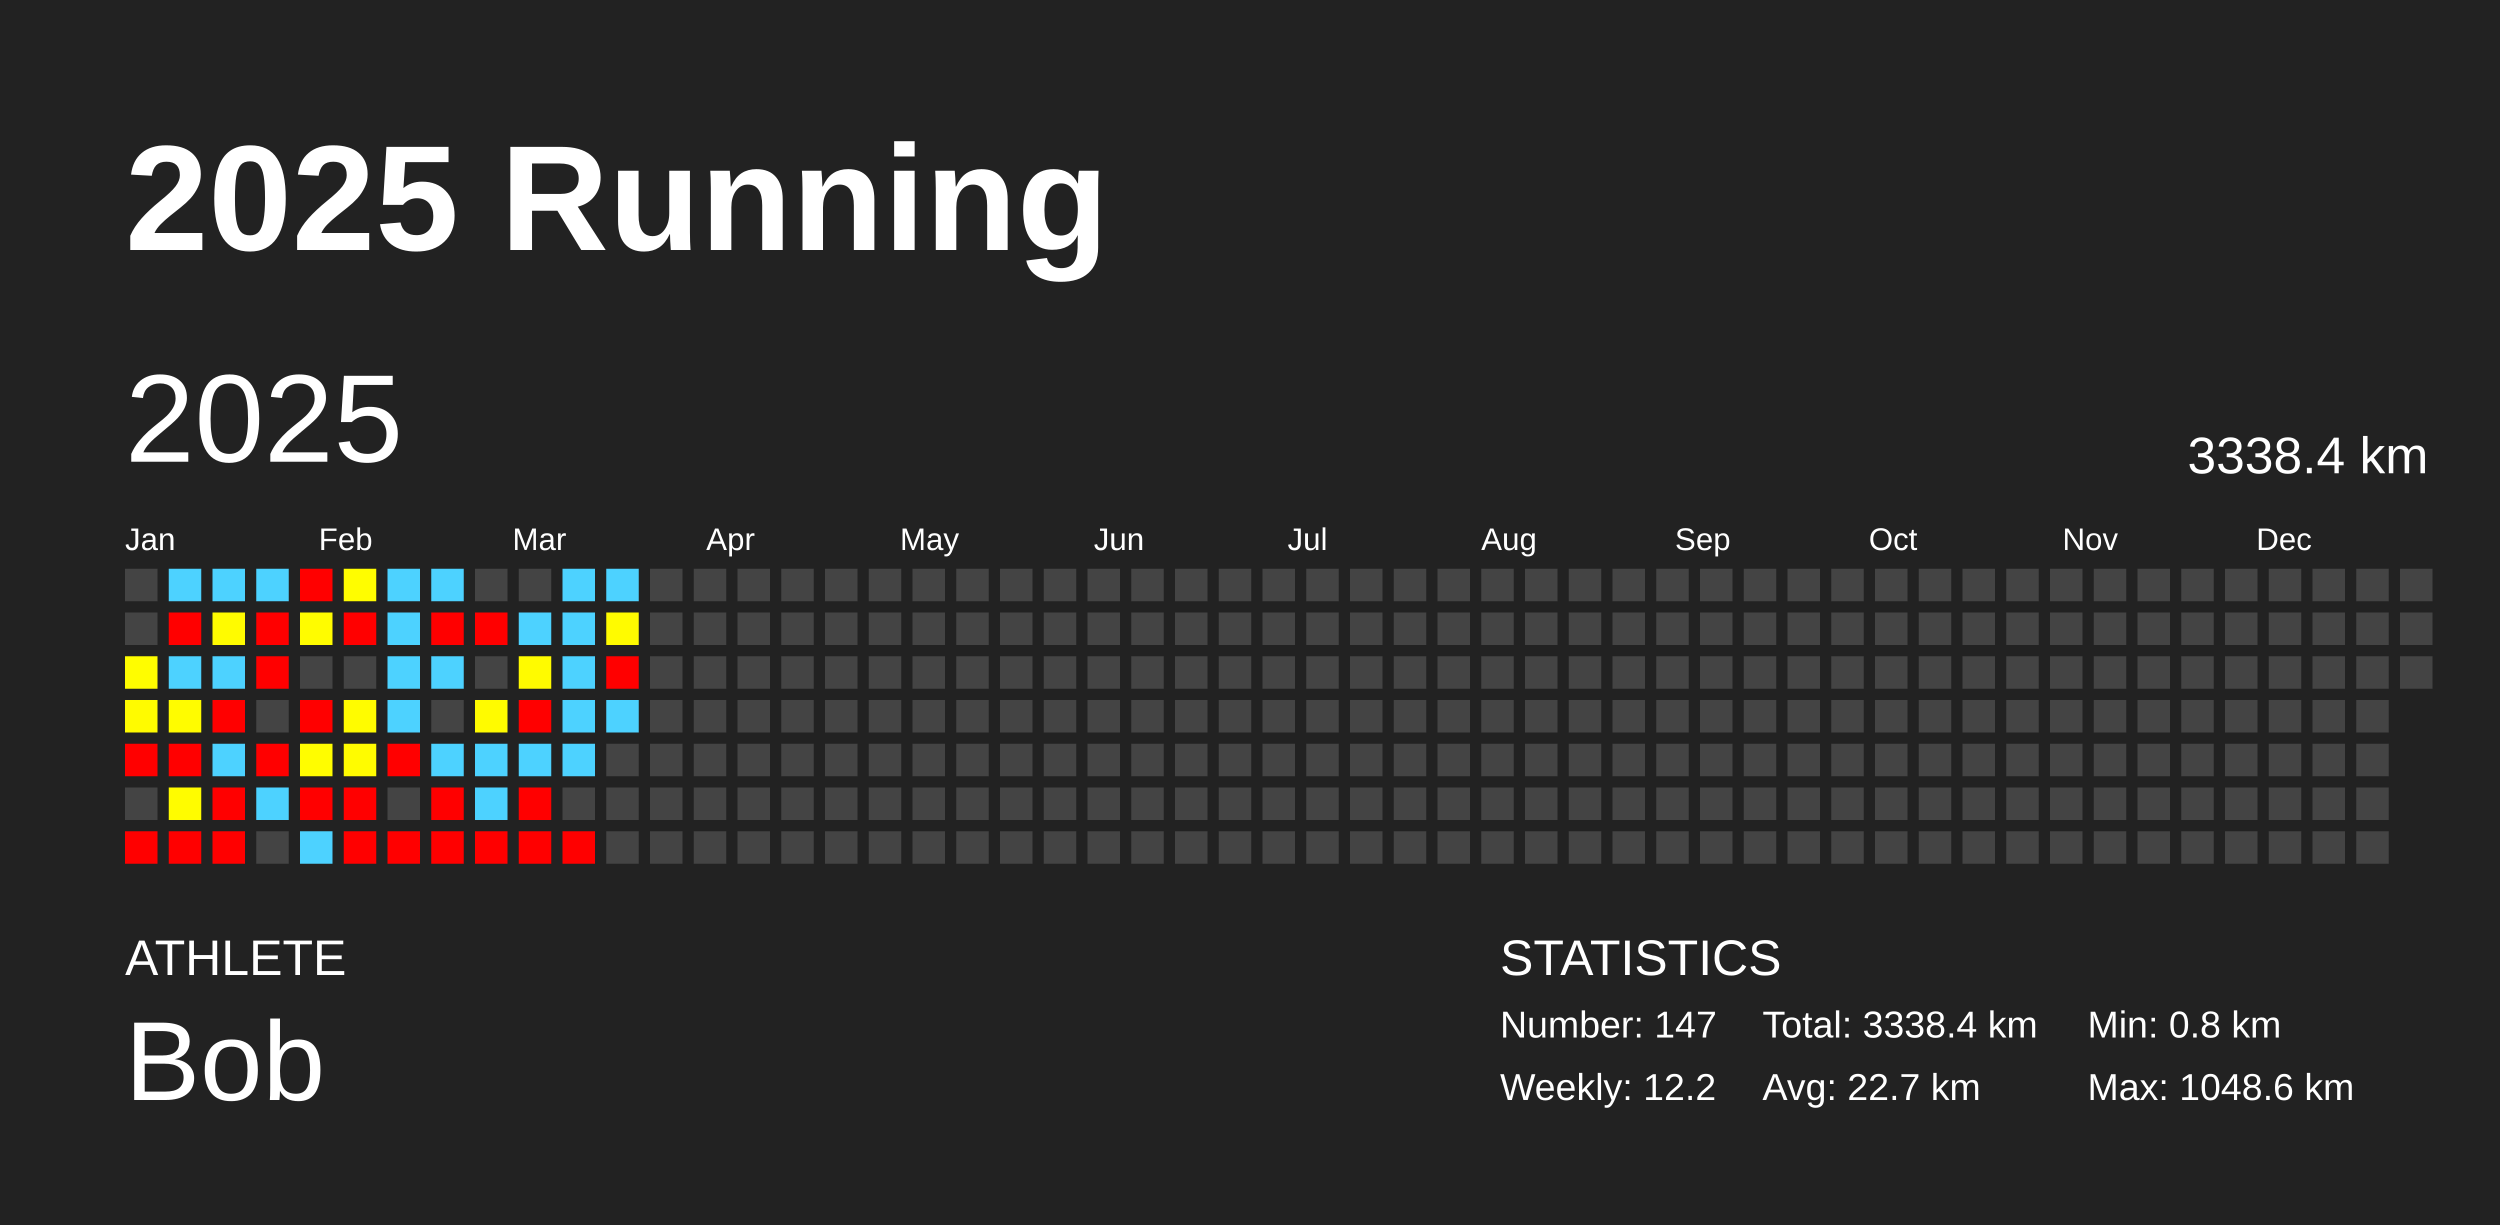
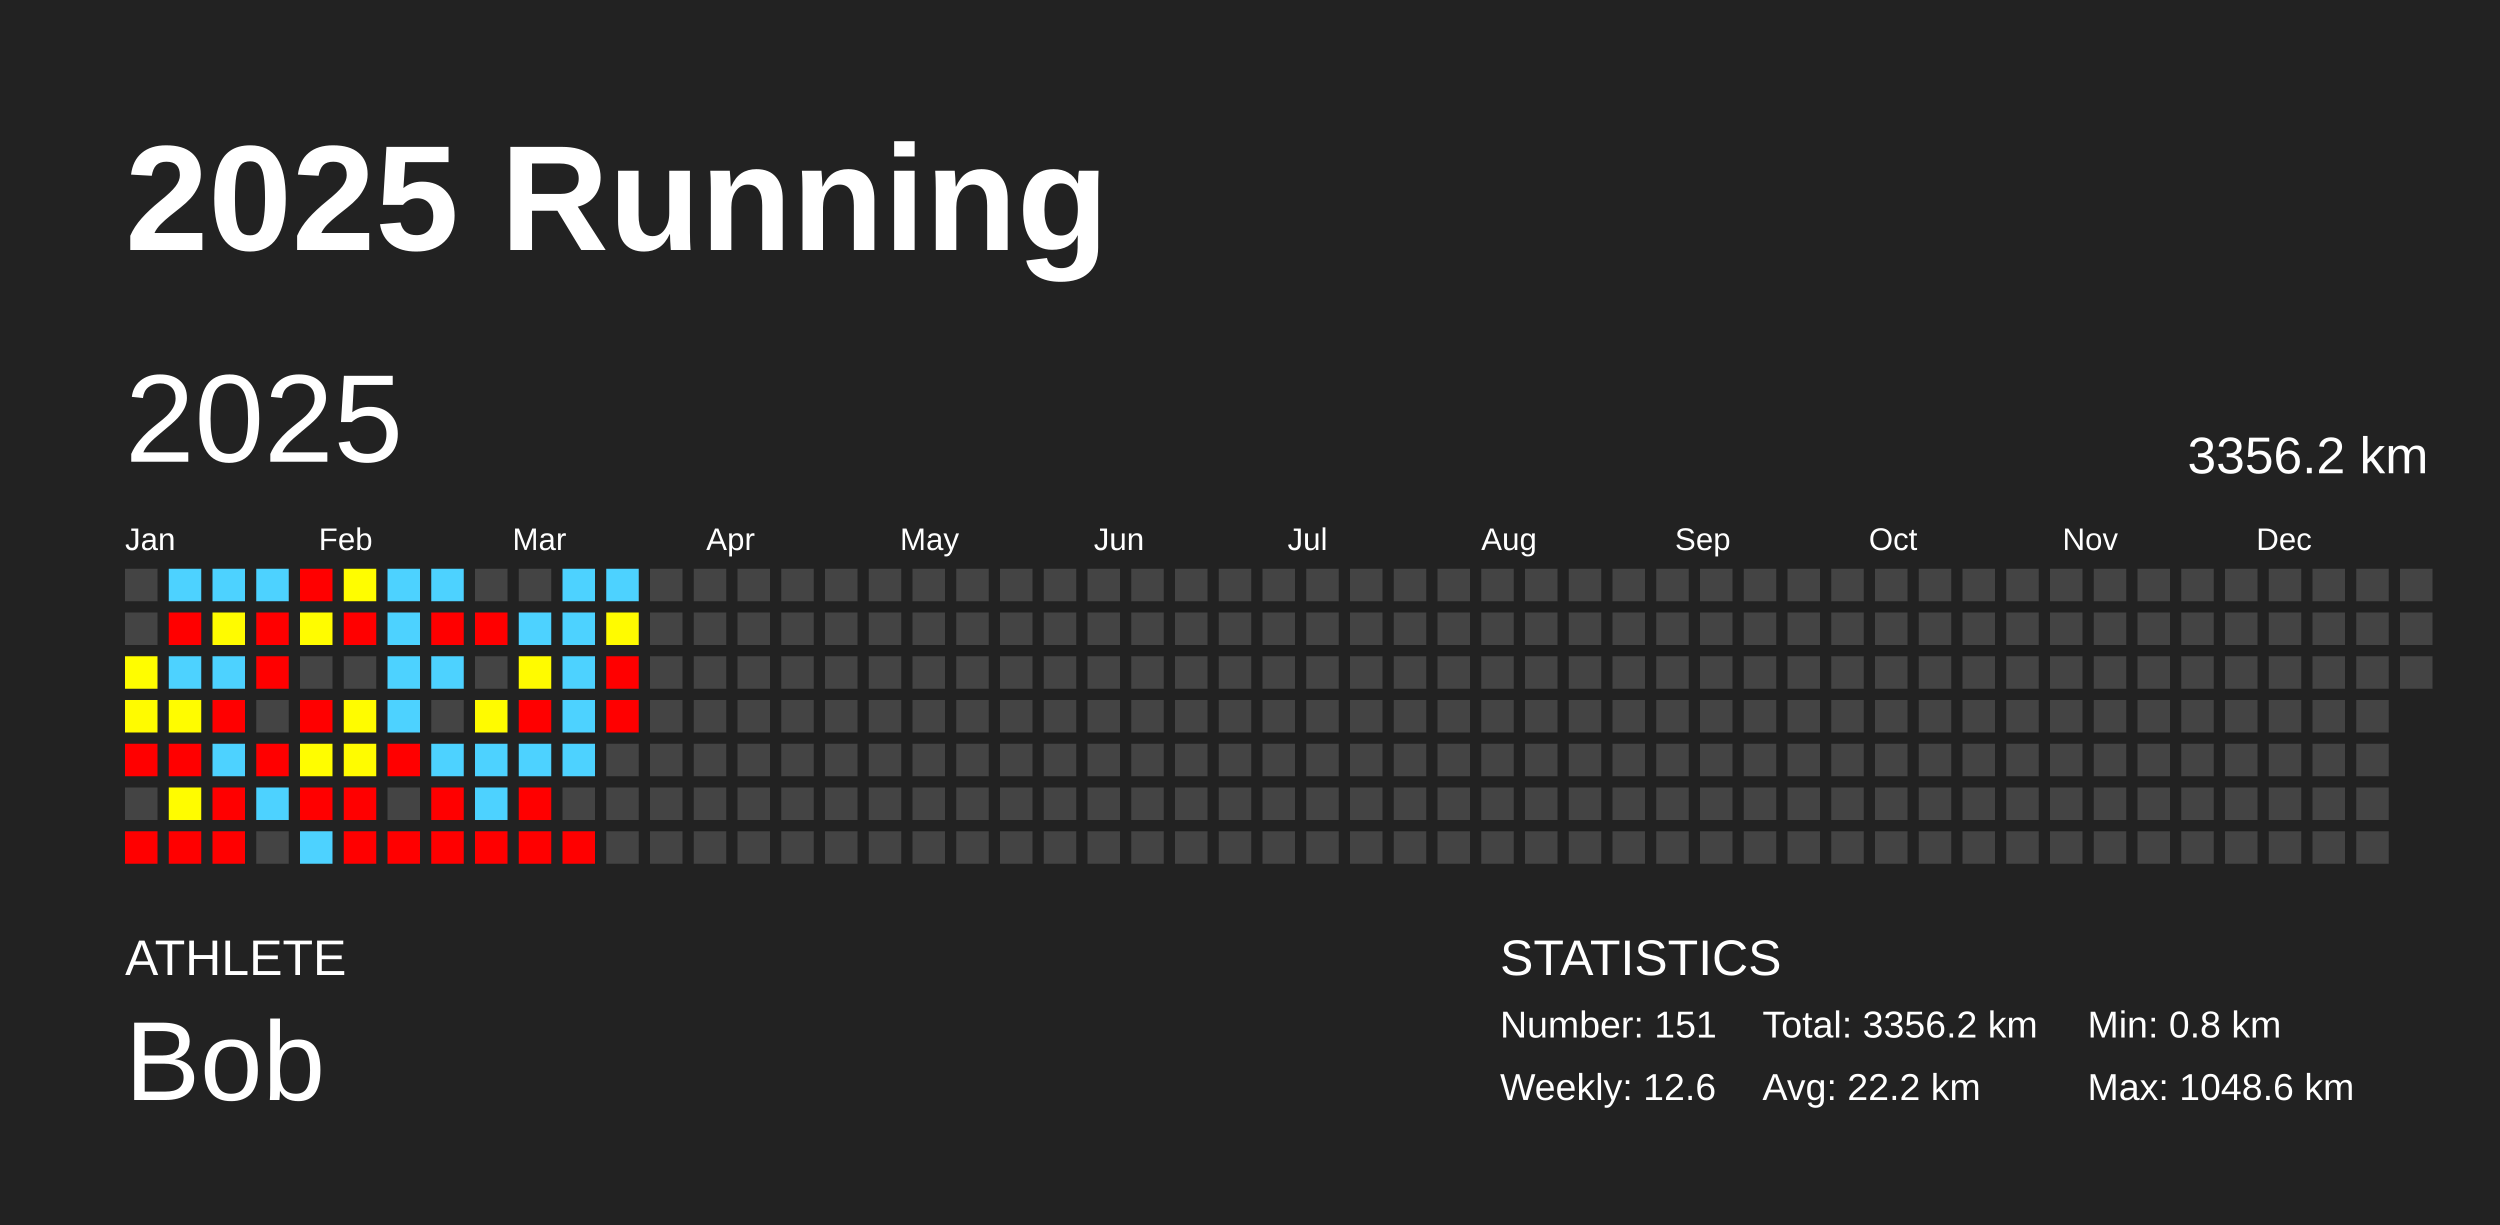
<svg xmlns="http://www.w3.org/2000/svg" baseProfile="full" height="98mm" version="1.1" viewBox="0,0,200,98" width="200mm">
  <defs />
  <rect fill="#222222" height="98" width="200" x="0" y="0" />
  <text fill="#FFFFFF" style="font-size:12px; font-family:Arial; font-weight:bold;" x="10" y="20">2025 Running</text>
  <text fill="#FFFFFF" style="font-size:4px; font-family:Arial" x="10" y="78">ATHLETE</text>
  <text fill="#FFFFFF" style="font-size:9px; font-family:Arial" x="10" y="88">Bob</text>
  <text fill="#FFFFFF" style="font-size:4px; font-family:Arial" x="120" y="78">STATISTICS</text>
-   <text fill="#FFFFFF" style="font-size:3px; font-family:Arial" x="120" y="83">Number: 147</text>
-   <text fill="#FFFFFF" style="font-size:3px; font-family:Arial" x="120" y="88">Weekly: 12.2</text>
-   <text fill="#FFFFFF" style="font-size:3px; font-family:Arial" x="141" y="83">Total: 3338.4 km</text>
-   <text fill="#FFFFFF" style="font-size:3px; font-family:Arial" x="141" y="88">Avg: 22.7 km</text>
+   <text fill="#FFFFFF" style="font-size:3px; font-family:Arial" x="120" y="83">Number: 151</text>
+   <text fill="#FFFFFF" style="font-size:3px; font-family:Arial" x="120" y="88">Weekly: 12.6</text>
+   <text fill="#FFFFFF" style="font-size:3px; font-family:Arial" x="141" y="83">Total: 3356.2 km</text>
+   <text fill="#FFFFFF" style="font-size:3px; font-family:Arial" x="141" y="88">Avg: 22.2 km</text>
  <text fill="#FFFFFF" style="font-size:3px; font-family:Arial" x="167" y="83">Min: 0.8 km</text>
  <text fill="#FFFFFF" style="font-size:3px; font-family:Arial" x="167" y="88">Max: 1048.6 km</text>
  <text dominant-baseline="hanging" fill="#FFFFFF" style="font-size:10.0px; font-family:Arial;" x="10" y="30">2025</text>
-   <text dominant-baseline="hanging" fill="#FFFFFF" style="font-size:4.125px; font-family:Arial;" x="175" y="35">3338.4 km</text>
+   <text dominant-baseline="hanging" fill="#FFFFFF" style="font-size:4.125px; font-family:Arial;" x="175" y="35">3356.2 km</text>
  <text fill="#FFFFFF" style="font-size:2.5px; font-family:Arial" x="10.0" y="44">Jan</text>
  <text fill="#FFFFFF" style="font-size:2.5px; font-family:Arial" x="25.5" y="44">Feb</text>
  <text fill="#FFFFFF" style="font-size:2.5px; font-family:Arial" x="41.0" y="44">Mar</text>
  <text fill="#FFFFFF" style="font-size:2.5px; font-family:Arial" x="56.5" y="44">Apr</text>
  <text fill="#FFFFFF" style="font-size:2.5px; font-family:Arial" x="72.0" y="44">May</text>
  <text fill="#FFFFFF" style="font-size:2.5px; font-family:Arial" x="87.5" y="44">Jun</text>
  <text fill="#FFFFFF" style="font-size:2.5px; font-family:Arial" x="103.0" y="44">Jul</text>
  <text fill="#FFFFFF" style="font-size:2.5px; font-family:Arial" x="118.5" y="44">Aug</text>
  <text fill="#FFFFFF" style="font-size:2.5px; font-family:Arial" x="134.0" y="44">Sep</text>
  <text fill="#FFFFFF" style="font-size:2.5px; font-family:Arial" x="149.5" y="44">Oct</text>
  <text fill="#FFFFFF" style="font-size:2.5px; font-family:Arial" x="165.0" y="44">Nov</text>
  <text fill="#FFFFFF" style="font-size:2.5px; font-family:Arial" x="180.5" y="44">Dec</text>
  <rect fill="#444444" height="2.6" width="2.6" x="10.0" y="45.5" />
  <rect fill="#444444" height="2.6" width="2.6" x="10.0" y="49.0" />
  <rect fill="#fffd00" height="2.6" width="2.6" x="10.0" y="52.5" />
  <rect fill="#fffb00" height="2.6" width="2.6" x="10.0" y="56.0" />
  <rect fill="red" height="2.6" width="2.6" x="10.0" y="59.5" />
  <rect fill="#444444" height="2.6" width="2.6" x="10.0" y="63.0" />
  <rect fill="red" height="2.6" width="2.6" x="10.0" y="66.5" />
  <rect fill="#4dd2ff" height="2.6" width="2.6" x="13.5" y="45.5" />
  <rect fill="red" height="2.6" width="2.6" x="13.5" y="49.0" />
  <rect fill="#4dd2ff" height="2.6" width="2.6" x="13.5" y="52.5" />
  <rect fill="#fffc00" height="2.6" width="2.6" x="13.5" y="56.0" />
  <rect fill="red" height="2.6" width="2.6" x="13.5" y="59.5" />
  <rect fill="#fffc00" height="2.6" width="2.6" x="13.5" y="63.0" />
  <rect fill="red" height="2.6" width="2.6" x="13.5" y="66.5" />
  <rect fill="#4dd2ff" height="2.6" width="2.6" x="17.0" y="45.5" />
  <rect fill="#fffb00" height="2.6" width="2.6" x="17.0" y="49.0" />
  <rect fill="#4dd2ff" height="2.6" width="2.6" x="17.0" y="52.5" />
  <rect fill="red" height="2.6" width="2.6" x="17.0" y="56.0" />
  <rect fill="#4dd2ff" height="2.6" width="2.6" x="17.0" y="59.5" />
  <rect fill="red" height="2.6" width="2.6" x="17.0" y="63.0" />
  <rect fill="red" height="2.6" width="2.6" x="17.0" y="66.5" />
  <rect fill="#4dd2ff" height="2.6" width="2.6" x="20.5" y="45.5" />
  <rect fill="red" height="2.6" width="2.6" x="20.5" y="49.0" />
  <rect fill="red" height="2.6" width="2.6" x="20.5" y="52.5" />
  <rect fill="#444444" height="2.6" width="2.6" x="20.5" y="56.0" />
  <rect fill="red" height="2.6" width="2.6" x="20.5" y="59.5" />
  <rect fill="#4dd2ff" height="2.6" width="2.6" x="20.5" y="63.0" />
  <rect fill="#444444" height="2.6" width="2.6" x="20.5" y="66.5" />
  <rect fill="red" height="2.6" width="2.6" x="24.0" y="45.5" />
  <rect fill="#fffc00" height="2.6" width="2.6" x="24.0" y="49.0" />
  <rect fill="#444444" height="2.6" width="2.6" x="24.0" y="52.5" />
  <rect fill="red" height="2.6" width="2.6" x="24.0" y="56.0" />
  <rect fill="#fffd00" height="2.6" width="2.6" x="24.0" y="59.5" />
  <rect fill="red" height="2.6" width="2.6" x="24.0" y="63.0" />
  <rect fill="#4dd2ff" height="2.6" width="2.6" x="24.0" y="66.5" />
  <rect fill="#fffd00" height="2.6" width="2.6" x="27.5" y="45.5" />
  <rect fill="red" height="2.6" width="2.6" x="27.5" y="49.0" />
  <rect fill="#444444" height="2.6" width="2.6" x="27.5" y="52.5" />
  <rect fill="#fffc00" height="2.6" width="2.6" x="27.5" y="56.0" />
  <rect fill="#fffc00" height="2.6" width="2.6" x="27.5" y="59.5" />
  <rect fill="red" height="2.6" width="2.6" x="27.5" y="63.0" />
  <rect fill="red" height="2.6" width="2.6" x="27.5" y="66.5" />
  <rect fill="#4dd2ff" height="2.6" width="2.6" x="31.0" y="45.5" />
  <rect fill="#4dd2ff" height="2.6" width="2.6" x="31.0" y="49.0" />
  <rect fill="#4dd2ff" height="2.6" width="2.6" x="31.0" y="52.5" />
  <rect fill="#4dd2ff" height="2.6" width="2.6" x="31.0" y="56.0" />
  <rect fill="red" height="2.6" width="2.6" x="31.0" y="59.5" />
  <rect fill="#444444" height="2.6" width="2.6" x="31.0" y="63.0" />
  <rect fill="red" height="2.6" width="2.6" x="31.0" y="66.5" />
  <rect fill="#4dd2ff" height="2.6" width="2.6" x="34.5" y="45.5" />
  <rect fill="red" height="2.6" width="2.6" x="34.5" y="49.0" />
  <rect fill="#4dd2ff" height="2.6" width="2.6" x="34.5" y="52.5" />
  <rect fill="#444444" height="2.6" width="2.6" x="34.5" y="56.0" />
  <rect fill="#4dd2ff" height="2.6" width="2.6" x="34.5" y="59.5" />
  <rect fill="red" height="2.6" width="2.6" x="34.5" y="63.0" />
  <rect fill="red" height="2.6" width="2.6" x="34.5" y="66.5" />
  <rect fill="#444444" height="2.6" width="2.6" x="38.0" y="45.5" />
  <rect fill="red" height="2.6" width="2.6" x="38.0" y="49.0" />
  <rect fill="#444444" height="2.6" width="2.6" x="38.0" y="52.5" />
  <rect fill="#fffb00" height="2.6" width="2.6" x="38.0" y="56.0" />
  <rect fill="#4dd2ff" height="2.6" width="2.6" x="38.0" y="59.5" />
  <rect fill="#4dd2ff" height="2.6" width="2.6" x="38.0" y="63.0" />
  <rect fill="red" height="2.6" width="2.6" x="38.0" y="66.5" />
  <rect fill="#444444" height="2.6" width="2.6" x="41.5" y="45.5" />
  <rect fill="#4dd2ff" height="2.6" width="2.6" x="41.5" y="49.0" />
  <rect fill="#fffb00" height="2.6" width="2.6" x="41.5" y="52.5" />
  <rect fill="red" height="2.6" width="2.6" x="41.5" y="56.0" />
  <rect fill="#4dd2ff" height="2.6" width="2.6" x="41.5" y="59.5" />
  <rect fill="red" height="2.6" width="2.6" x="41.5" y="63.0" />
  <rect fill="red" height="2.6" width="2.6" x="41.5" y="66.5" />
  <rect fill="#4dd2ff" height="2.6" width="2.6" x="45.0" y="45.5" />
  <rect fill="#4dd2ff" height="2.6" width="2.6" x="45.0" y="49.0" />
  <rect fill="#4dd2ff" height="2.6" width="2.6" x="45.0" y="52.5" />
  <rect fill="#4dd2ff" height="2.6" width="2.6" x="45.0" y="56.0" />
  <rect fill="#4dd2ff" height="2.6" width="2.6" x="45.0" y="59.5" />
  <rect fill="#444444" height="2.6" width="2.6" x="45.0" y="63.0" />
  <rect fill="red" height="2.6" width="2.6" x="45.0" y="66.5" />
  <rect fill="#4dd2ff" height="2.6" width="2.6" x="48.5" y="45.5" />
  <rect fill="#fffb00" height="2.6" width="2.6" x="48.5" y="49.0" />
  <rect fill="red" height="2.6" width="2.6" x="48.5" y="52.5" />
-   <rect fill="#4dd2ff" height="2.6" width="2.6" x="48.5" y="56.0" />
+   <rect fill="red" height="2.6" width="2.6" x="48.5" y="56.0" />
  <rect fill="#444444" height="2.6" width="2.6" x="48.5" y="59.5" />
  <rect fill="#444444" height="2.6" width="2.6" x="48.5" y="63.0" />
  <rect fill="#444444" height="2.6" width="2.6" x="48.5" y="66.5" />
  <rect fill="#444444" height="2.6" width="2.6" x="52.0" y="45.5" />
  <rect fill="#444444" height="2.6" width="2.6" x="52.0" y="49.0" />
  <rect fill="#444444" height="2.6" width="2.6" x="52.0" y="52.5" />
  <rect fill="#444444" height="2.6" width="2.6" x="52.0" y="56.0" />
  <rect fill="#444444" height="2.6" width="2.6" x="52.0" y="59.5" />
  <rect fill="#444444" height="2.6" width="2.6" x="52.0" y="63.0" />
  <rect fill="#444444" height="2.6" width="2.6" x="52.0" y="66.5" />
  <rect fill="#444444" height="2.6" width="2.6" x="55.5" y="45.5" />
  <rect fill="#444444" height="2.6" width="2.6" x="55.5" y="49.0" />
  <rect fill="#444444" height="2.6" width="2.6" x="55.5" y="52.5" />
  <rect fill="#444444" height="2.6" width="2.6" x="55.5" y="56.0" />
  <rect fill="#444444" height="2.6" width="2.6" x="55.5" y="59.5" />
  <rect fill="#444444" height="2.6" width="2.6" x="55.5" y="63.0" />
  <rect fill="#444444" height="2.6" width="2.6" x="55.5" y="66.5" />
  <rect fill="#444444" height="2.6" width="2.6" x="59.0" y="45.5" />
  <rect fill="#444444" height="2.6" width="2.6" x="59.0" y="49.0" />
  <rect fill="#444444" height="2.6" width="2.6" x="59.0" y="52.5" />
  <rect fill="#444444" height="2.6" width="2.6" x="59.0" y="56.0" />
  <rect fill="#444444" height="2.6" width="2.6" x="59.0" y="59.5" />
  <rect fill="#444444" height="2.6" width="2.6" x="59.0" y="63.0" />
  <rect fill="#444444" height="2.6" width="2.6" x="59.0" y="66.5" />
  <rect fill="#444444" height="2.6" width="2.6" x="62.5" y="45.5" />
  <rect fill="#444444" height="2.6" width="2.6" x="62.5" y="49.0" />
  <rect fill="#444444" height="2.6" width="2.6" x="62.5" y="52.5" />
  <rect fill="#444444" height="2.6" width="2.6" x="62.5" y="56.0" />
  <rect fill="#444444" height="2.6" width="2.6" x="62.5" y="59.5" />
  <rect fill="#444444" height="2.6" width="2.6" x="62.5" y="63.0" />
  <rect fill="#444444" height="2.6" width="2.6" x="62.5" y="66.5" />
  <rect fill="#444444" height="2.6" width="2.6" x="66.0" y="45.5" />
  <rect fill="#444444" height="2.6" width="2.6" x="66.0" y="49.0" />
  <rect fill="#444444" height="2.6" width="2.6" x="66.0" y="52.5" />
  <rect fill="#444444" height="2.6" width="2.6" x="66.0" y="56.0" />
  <rect fill="#444444" height="2.6" width="2.6" x="66.0" y="59.5" />
  <rect fill="#444444" height="2.6" width="2.6" x="66.0" y="63.0" />
  <rect fill="#444444" height="2.6" width="2.6" x="66.0" y="66.5" />
  <rect fill="#444444" height="2.6" width="2.6" x="69.5" y="45.5" />
  <rect fill="#444444" height="2.6" width="2.6" x="69.5" y="49.0" />
  <rect fill="#444444" height="2.6" width="2.6" x="69.5" y="52.5" />
  <rect fill="#444444" height="2.6" width="2.6" x="69.5" y="56.0" />
  <rect fill="#444444" height="2.6" width="2.6" x="69.5" y="59.5" />
  <rect fill="#444444" height="2.6" width="2.6" x="69.5" y="63.0" />
  <rect fill="#444444" height="2.6" width="2.6" x="69.5" y="66.5" />
  <rect fill="#444444" height="2.6" width="2.6" x="73.0" y="45.5" />
  <rect fill="#444444" height="2.6" width="2.6" x="73.0" y="49.0" />
  <rect fill="#444444" height="2.6" width="2.6" x="73.0" y="52.5" />
  <rect fill="#444444" height="2.6" width="2.6" x="73.0" y="56.0" />
  <rect fill="#444444" height="2.6" width="2.6" x="73.0" y="59.5" />
  <rect fill="#444444" height="2.6" width="2.6" x="73.0" y="63.0" />
  <rect fill="#444444" height="2.6" width="2.6" x="73.0" y="66.5" />
  <rect fill="#444444" height="2.6" width="2.6" x="76.5" y="45.5" />
  <rect fill="#444444" height="2.6" width="2.6" x="76.5" y="49.0" />
  <rect fill="#444444" height="2.6" width="2.6" x="76.5" y="52.5" />
  <rect fill="#444444" height="2.6" width="2.6" x="76.5" y="56.0" />
  <rect fill="#444444" height="2.6" width="2.6" x="76.5" y="59.5" />
  <rect fill="#444444" height="2.6" width="2.6" x="76.5" y="63.0" />
  <rect fill="#444444" height="2.6" width="2.6" x="76.5" y="66.5" />
  <rect fill="#444444" height="2.6" width="2.6" x="80.0" y="45.5" />
  <rect fill="#444444" height="2.6" width="2.6" x="80.0" y="49.0" />
  <rect fill="#444444" height="2.6" width="2.6" x="80.0" y="52.5" />
  <rect fill="#444444" height="2.6" width="2.6" x="80.0" y="56.0" />
  <rect fill="#444444" height="2.6" width="2.6" x="80.0" y="59.5" />
  <rect fill="#444444" height="2.6" width="2.6" x="80.0" y="63.0" />
  <rect fill="#444444" height="2.6" width="2.6" x="80.0" y="66.5" />
  <rect fill="#444444" height="2.6" width="2.6" x="83.5" y="45.5" />
  <rect fill="#444444" height="2.6" width="2.6" x="83.5" y="49.0" />
  <rect fill="#444444" height="2.6" width="2.6" x="83.5" y="52.5" />
  <rect fill="#444444" height="2.6" width="2.6" x="83.5" y="56.0" />
  <rect fill="#444444" height="2.6" width="2.6" x="83.5" y="59.5" />
  <rect fill="#444444" height="2.6" width="2.6" x="83.5" y="63.0" />
  <rect fill="#444444" height="2.6" width="2.6" x="83.5" y="66.5" />
  <rect fill="#444444" height="2.6" width="2.6" x="87.0" y="45.5" />
  <rect fill="#444444" height="2.6" width="2.6" x="87.0" y="49.0" />
  <rect fill="#444444" height="2.6" width="2.6" x="87.0" y="52.5" />
  <rect fill="#444444" height="2.6" width="2.6" x="87.0" y="56.0" />
  <rect fill="#444444" height="2.6" width="2.6" x="87.0" y="59.5" />
  <rect fill="#444444" height="2.6" width="2.6" x="87.0" y="63.0" />
  <rect fill="#444444" height="2.6" width="2.6" x="87.0" y="66.5" />
  <rect fill="#444444" height="2.6" width="2.6" x="90.5" y="45.5" />
  <rect fill="#444444" height="2.6" width="2.6" x="90.5" y="49.0" />
  <rect fill="#444444" height="2.6" width="2.6" x="90.5" y="52.5" />
  <rect fill="#444444" height="2.6" width="2.6" x="90.5" y="56.0" />
  <rect fill="#444444" height="2.6" width="2.6" x="90.5" y="59.5" />
  <rect fill="#444444" height="2.6" width="2.6" x="90.5" y="63.0" />
  <rect fill="#444444" height="2.6" width="2.6" x="90.5" y="66.5" />
  <rect fill="#444444" height="2.6" width="2.6" x="94.0" y="45.5" />
  <rect fill="#444444" height="2.6" width="2.6" x="94.0" y="49.0" />
  <rect fill="#444444" height="2.6" width="2.6" x="94.0" y="52.5" />
  <rect fill="#444444" height="2.6" width="2.6" x="94.0" y="56.0" />
  <rect fill="#444444" height="2.6" width="2.6" x="94.0" y="59.5" />
  <rect fill="#444444" height="2.6" width="2.6" x="94.0" y="63.0" />
  <rect fill="#444444" height="2.6" width="2.6" x="94.0" y="66.5" />
  <rect fill="#444444" height="2.6" width="2.6" x="97.5" y="45.5" />
  <rect fill="#444444" height="2.6" width="2.6" x="97.5" y="49.0" />
  <rect fill="#444444" height="2.6" width="2.6" x="97.5" y="52.5" />
  <rect fill="#444444" height="2.6" width="2.6" x="97.5" y="56.0" />
  <rect fill="#444444" height="2.6" width="2.6" x="97.5" y="59.5" />
  <rect fill="#444444" height="2.6" width="2.6" x="97.5" y="63.0" />
  <rect fill="#444444" height="2.6" width="2.6" x="97.5" y="66.5" />
  <rect fill="#444444" height="2.6" width="2.6" x="101.0" y="45.5" />
  <rect fill="#444444" height="2.6" width="2.6" x="101.0" y="49.0" />
  <rect fill="#444444" height="2.6" width="2.6" x="101.0" y="52.5" />
  <rect fill="#444444" height="2.6" width="2.6" x="101.0" y="56.0" />
  <rect fill="#444444" height="2.6" width="2.6" x="101.0" y="59.5" />
  <rect fill="#444444" height="2.6" width="2.6" x="101.0" y="63.0" />
  <rect fill="#444444" height="2.6" width="2.6" x="101.0" y="66.5" />
  <rect fill="#444444" height="2.6" width="2.6" x="104.5" y="45.5" />
  <rect fill="#444444" height="2.6" width="2.6" x="104.5" y="49.0" />
  <rect fill="#444444" height="2.6" width="2.6" x="104.5" y="52.5" />
  <rect fill="#444444" height="2.6" width="2.6" x="104.5" y="56.0" />
  <rect fill="#444444" height="2.6" width="2.6" x="104.5" y="59.5" />
  <rect fill="#444444" height="2.6" width="2.6" x="104.5" y="63.0" />
  <rect fill="#444444" height="2.6" width="2.6" x="104.5" y="66.5" />
  <rect fill="#444444" height="2.6" width="2.6" x="108.0" y="45.5" />
  <rect fill="#444444" height="2.6" width="2.6" x="108.0" y="49.0" />
  <rect fill="#444444" height="2.6" width="2.6" x="108.0" y="52.5" />
  <rect fill="#444444" height="2.6" width="2.6" x="108.0" y="56.0" />
  <rect fill="#444444" height="2.6" width="2.6" x="108.0" y="59.5" />
  <rect fill="#444444" height="2.6" width="2.6" x="108.0" y="63.0" />
  <rect fill="#444444" height="2.6" width="2.6" x="108.0" y="66.5" />
  <rect fill="#444444" height="2.6" width="2.6" x="111.5" y="45.5" />
  <rect fill="#444444" height="2.6" width="2.6" x="111.5" y="49.0" />
  <rect fill="#444444" height="2.6" width="2.6" x="111.5" y="52.5" />
  <rect fill="#444444" height="2.6" width="2.6" x="111.5" y="56.0" />
  <rect fill="#444444" height="2.6" width="2.6" x="111.5" y="59.5" />
  <rect fill="#444444" height="2.6" width="2.6" x="111.5" y="63.0" />
  <rect fill="#444444" height="2.6" width="2.6" x="111.5" y="66.5" />
  <rect fill="#444444" height="2.6" width="2.6" x="115.0" y="45.5" />
  <rect fill="#444444" height="2.6" width="2.6" x="115.0" y="49.0" />
  <rect fill="#444444" height="2.6" width="2.6" x="115.0" y="52.5" />
  <rect fill="#444444" height="2.6" width="2.6" x="115.0" y="56.0" />
  <rect fill="#444444" height="2.6" width="2.6" x="115.0" y="59.5" />
  <rect fill="#444444" height="2.6" width="2.6" x="115.0" y="63.0" />
  <rect fill="#444444" height="2.6" width="2.6" x="115.0" y="66.5" />
  <rect fill="#444444" height="2.6" width="2.6" x="118.5" y="45.5" />
  <rect fill="#444444" height="2.6" width="2.6" x="118.5" y="49.0" />
  <rect fill="#444444" height="2.6" width="2.6" x="118.5" y="52.5" />
  <rect fill="#444444" height="2.6" width="2.6" x="118.5" y="56.0" />
  <rect fill="#444444" height="2.6" width="2.6" x="118.5" y="59.5" />
  <rect fill="#444444" height="2.6" width="2.6" x="118.5" y="63.0" />
  <rect fill="#444444" height="2.6" width="2.6" x="118.5" y="66.5" />
  <rect fill="#444444" height="2.6" width="2.6" x="122.0" y="45.5" />
  <rect fill="#444444" height="2.6" width="2.6" x="122.0" y="49.0" />
  <rect fill="#444444" height="2.6" width="2.6" x="122.0" y="52.5" />
  <rect fill="#444444" height="2.6" width="2.6" x="122.0" y="56.0" />
  <rect fill="#444444" height="2.6" width="2.6" x="122.0" y="59.5" />
  <rect fill="#444444" height="2.6" width="2.6" x="122.0" y="63.0" />
  <rect fill="#444444" height="2.6" width="2.6" x="122.0" y="66.5" />
  <rect fill="#444444" height="2.6" width="2.6" x="125.5" y="45.5" />
  <rect fill="#444444" height="2.6" width="2.6" x="125.5" y="49.0" />
  <rect fill="#444444" height="2.6" width="2.6" x="125.5" y="52.5" />
  <rect fill="#444444" height="2.6" width="2.6" x="125.5" y="56.0" />
  <rect fill="#444444" height="2.6" width="2.6" x="125.5" y="59.5" />
  <rect fill="#444444" height="2.6" width="2.6" x="125.5" y="63.0" />
  <rect fill="#444444" height="2.6" width="2.6" x="125.5" y="66.5" />
  <rect fill="#444444" height="2.6" width="2.6" x="129.0" y="45.5" />
  <rect fill="#444444" height="2.6" width="2.6" x="129.0" y="49.0" />
  <rect fill="#444444" height="2.6" width="2.6" x="129.0" y="52.5" />
  <rect fill="#444444" height="2.6" width="2.6" x="129.0" y="56.0" />
  <rect fill="#444444" height="2.6" width="2.6" x="129.0" y="59.5" />
  <rect fill="#444444" height="2.6" width="2.6" x="129.0" y="63.0" />
  <rect fill="#444444" height="2.6" width="2.6" x="129.0" y="66.5" />
  <rect fill="#444444" height="2.6" width="2.6" x="132.5" y="45.5" />
  <rect fill="#444444" height="2.6" width="2.6" x="132.5" y="49.0" />
  <rect fill="#444444" height="2.6" width="2.6" x="132.5" y="52.5" />
  <rect fill="#444444" height="2.6" width="2.6" x="132.5" y="56.0" />
  <rect fill="#444444" height="2.6" width="2.6" x="132.5" y="59.5" />
  <rect fill="#444444" height="2.6" width="2.6" x="132.5" y="63.0" />
  <rect fill="#444444" height="2.6" width="2.6" x="132.5" y="66.5" />
  <rect fill="#444444" height="2.6" width="2.6" x="136.0" y="45.5" />
  <rect fill="#444444" height="2.6" width="2.6" x="136.0" y="49.0" />
  <rect fill="#444444" height="2.6" width="2.6" x="136.0" y="52.5" />
  <rect fill="#444444" height="2.6" width="2.6" x="136.0" y="56.0" />
  <rect fill="#444444" height="2.6" width="2.6" x="136.0" y="59.5" />
  <rect fill="#444444" height="2.6" width="2.6" x="136.0" y="63.0" />
  <rect fill="#444444" height="2.6" width="2.6" x="136.0" y="66.5" />
  <rect fill="#444444" height="2.6" width="2.6" x="139.5" y="45.5" />
  <rect fill="#444444" height="2.6" width="2.6" x="139.5" y="49.0" />
  <rect fill="#444444" height="2.6" width="2.6" x="139.5" y="52.5" />
  <rect fill="#444444" height="2.6" width="2.6" x="139.5" y="56.0" />
  <rect fill="#444444" height="2.6" width="2.6" x="139.5" y="59.5" />
  <rect fill="#444444" height="2.6" width="2.6" x="139.5" y="63.0" />
  <rect fill="#444444" height="2.6" width="2.6" x="139.5" y="66.5" />
  <rect fill="#444444" height="2.6" width="2.6" x="143.0" y="45.5" />
  <rect fill="#444444" height="2.6" width="2.6" x="143.0" y="49.0" />
  <rect fill="#444444" height="2.6" width="2.6" x="143.0" y="52.5" />
  <rect fill="#444444" height="2.6" width="2.6" x="143.0" y="56.0" />
  <rect fill="#444444" height="2.6" width="2.6" x="143.0" y="59.5" />
  <rect fill="#444444" height="2.6" width="2.6" x="143.0" y="63.0" />
  <rect fill="#444444" height="2.6" width="2.6" x="143.0" y="66.5" />
  <rect fill="#444444" height="2.6" width="2.6" x="146.5" y="45.5" />
  <rect fill="#444444" height="2.6" width="2.6" x="146.5" y="49.0" />
  <rect fill="#444444" height="2.6" width="2.6" x="146.5" y="52.5" />
  <rect fill="#444444" height="2.6" width="2.6" x="146.5" y="56.0" />
  <rect fill="#444444" height="2.6" width="2.6" x="146.5" y="59.5" />
  <rect fill="#444444" height="2.6" width="2.6" x="146.5" y="63.0" />
  <rect fill="#444444" height="2.6" width="2.6" x="146.5" y="66.5" />
  <rect fill="#444444" height="2.6" width="2.6" x="150.0" y="45.5" />
  <rect fill="#444444" height="2.6" width="2.6" x="150.0" y="49.0" />
  <rect fill="#444444" height="2.6" width="2.6" x="150.0" y="52.5" />
  <rect fill="#444444" height="2.6" width="2.6" x="150.0" y="56.0" />
  <rect fill="#444444" height="2.6" width="2.6" x="150.0" y="59.5" />
  <rect fill="#444444" height="2.6" width="2.6" x="150.0" y="63.0" />
  <rect fill="#444444" height="2.6" width="2.6" x="150.0" y="66.5" />
  <rect fill="#444444" height="2.6" width="2.6" x="153.5" y="45.5" />
  <rect fill="#444444" height="2.6" width="2.6" x="153.5" y="49.0" />
  <rect fill="#444444" height="2.6" width="2.6" x="153.5" y="52.5" />
  <rect fill="#444444" height="2.6" width="2.6" x="153.5" y="56.0" />
  <rect fill="#444444" height="2.6" width="2.6" x="153.5" y="59.5" />
  <rect fill="#444444" height="2.6" width="2.6" x="153.5" y="63.0" />
  <rect fill="#444444" height="2.6" width="2.6" x="153.5" y="66.5" />
  <rect fill="#444444" height="2.6" width="2.6" x="157.0" y="45.5" />
  <rect fill="#444444" height="2.6" width="2.6" x="157.0" y="49.0" />
  <rect fill="#444444" height="2.6" width="2.6" x="157.0" y="52.5" />
  <rect fill="#444444" height="2.6" width="2.6" x="157.0" y="56.0" />
  <rect fill="#444444" height="2.6" width="2.6" x="157.0" y="59.5" />
  <rect fill="#444444" height="2.6" width="2.6" x="157.0" y="63.0" />
  <rect fill="#444444" height="2.6" width="2.6" x="157.0" y="66.5" />
  <rect fill="#444444" height="2.6" width="2.6" x="160.5" y="45.5" />
  <rect fill="#444444" height="2.6" width="2.6" x="160.5" y="49.0" />
  <rect fill="#444444" height="2.6" width="2.6" x="160.5" y="52.5" />
  <rect fill="#444444" height="2.6" width="2.6" x="160.5" y="56.0" />
  <rect fill="#444444" height="2.6" width="2.6" x="160.5" y="59.5" />
  <rect fill="#444444" height="2.6" width="2.6" x="160.5" y="63.0" />
  <rect fill="#444444" height="2.6" width="2.6" x="160.5" y="66.5" />
  <rect fill="#444444" height="2.6" width="2.6" x="164.0" y="45.5" />
  <rect fill="#444444" height="2.6" width="2.6" x="164.0" y="49.0" />
  <rect fill="#444444" height="2.6" width="2.6" x="164.0" y="52.5" />
  <rect fill="#444444" height="2.6" width="2.6" x="164.0" y="56.0" />
  <rect fill="#444444" height="2.6" width="2.6" x="164.0" y="59.5" />
  <rect fill="#444444" height="2.6" width="2.6" x="164.0" y="63.0" />
  <rect fill="#444444" height="2.6" width="2.6" x="164.0" y="66.5" />
  <rect fill="#444444" height="2.6" width="2.6" x="167.5" y="45.5" />
  <rect fill="#444444" height="2.6" width="2.6" x="167.5" y="49.0" />
  <rect fill="#444444" height="2.6" width="2.6" x="167.5" y="52.5" />
  <rect fill="#444444" height="2.6" width="2.6" x="167.5" y="56.0" />
  <rect fill="#444444" height="2.6" width="2.6" x="167.5" y="59.5" />
  <rect fill="#444444" height="2.6" width="2.6" x="167.5" y="63.0" />
  <rect fill="#444444" height="2.6" width="2.6" x="167.5" y="66.5" />
  <rect fill="#444444" height="2.6" width="2.6" x="171.0" y="45.5" />
  <rect fill="#444444" height="2.6" width="2.6" x="171.0" y="49.0" />
  <rect fill="#444444" height="2.6" width="2.6" x="171.0" y="52.5" />
  <rect fill="#444444" height="2.6" width="2.6" x="171.0" y="56.0" />
  <rect fill="#444444" height="2.6" width="2.6" x="171.0" y="59.5" />
  <rect fill="#444444" height="2.6" width="2.6" x="171.0" y="63.0" />
  <rect fill="#444444" height="2.6" width="2.6" x="171.0" y="66.5" />
  <rect fill="#444444" height="2.6" width="2.6" x="174.5" y="45.5" />
  <rect fill="#444444" height="2.6" width="2.6" x="174.5" y="49.0" />
  <rect fill="#444444" height="2.6" width="2.6" x="174.5" y="52.5" />
  <rect fill="#444444" height="2.6" width="2.6" x="174.5" y="56.0" />
  <rect fill="#444444" height="2.6" width="2.6" x="174.5" y="59.5" />
  <rect fill="#444444" height="2.6" width="2.6" x="174.5" y="63.0" />
  <rect fill="#444444" height="2.6" width="2.6" x="174.5" y="66.5" />
  <rect fill="#444444" height="2.6" width="2.6" x="178.0" y="45.5" />
  <rect fill="#444444" height="2.6" width="2.6" x="178.0" y="49.0" />
  <rect fill="#444444" height="2.6" width="2.6" x="178.0" y="52.5" />
  <rect fill="#444444" height="2.6" width="2.6" x="178.0" y="56.0" />
  <rect fill="#444444" height="2.6" width="2.6" x="178.0" y="59.5" />
  <rect fill="#444444" height="2.6" width="2.6" x="178.0" y="63.0" />
  <rect fill="#444444" height="2.6" width="2.6" x="178.0" y="66.5" />
  <rect fill="#444444" height="2.6" width="2.6" x="181.5" y="45.5" />
  <rect fill="#444444" height="2.6" width="2.6" x="181.5" y="49.0" />
  <rect fill="#444444" height="2.6" width="2.6" x="181.5" y="52.5" />
  <rect fill="#444444" height="2.6" width="2.6" x="181.5" y="56.0" />
  <rect fill="#444444" height="2.6" width="2.6" x="181.5" y="59.5" />
  <rect fill="#444444" height="2.6" width="2.6" x="181.5" y="63.0" />
  <rect fill="#444444" height="2.6" width="2.6" x="181.5" y="66.5" />
  <rect fill="#444444" height="2.6" width="2.6" x="185.0" y="45.5" />
  <rect fill="#444444" height="2.6" width="2.6" x="185.0" y="49.0" />
  <rect fill="#444444" height="2.6" width="2.6" x="185.0" y="52.5" />
  <rect fill="#444444" height="2.6" width="2.6" x="185.0" y="56.0" />
  <rect fill="#444444" height="2.6" width="2.6" x="185.0" y="59.5" />
  <rect fill="#444444" height="2.6" width="2.6" x="185.0" y="63.0" />
  <rect fill="#444444" height="2.6" width="2.6" x="185.0" y="66.5" />
  <rect fill="#444444" height="2.6" width="2.6" x="188.5" y="45.5" />
  <rect fill="#444444" height="2.6" width="2.6" x="188.5" y="49.0" />
  <rect fill="#444444" height="2.6" width="2.6" x="188.5" y="52.5" />
  <rect fill="#444444" height="2.6" width="2.6" x="188.5" y="56.0" />
  <rect fill="#444444" height="2.6" width="2.6" x="188.5" y="59.5" />
  <rect fill="#444444" height="2.6" width="2.6" x="188.5" y="63.0" />
  <rect fill="#444444" height="2.6" width="2.6" x="188.5" y="66.5" />
  <rect fill="#444444" height="2.6" width="2.6" x="192.0" y="45.5" />
  <rect fill="#444444" height="2.6" width="2.6" x="192.0" y="49.0" />
  <rect fill="#444444" height="2.6" width="2.6" x="192.0" y="52.5" />
</svg>
